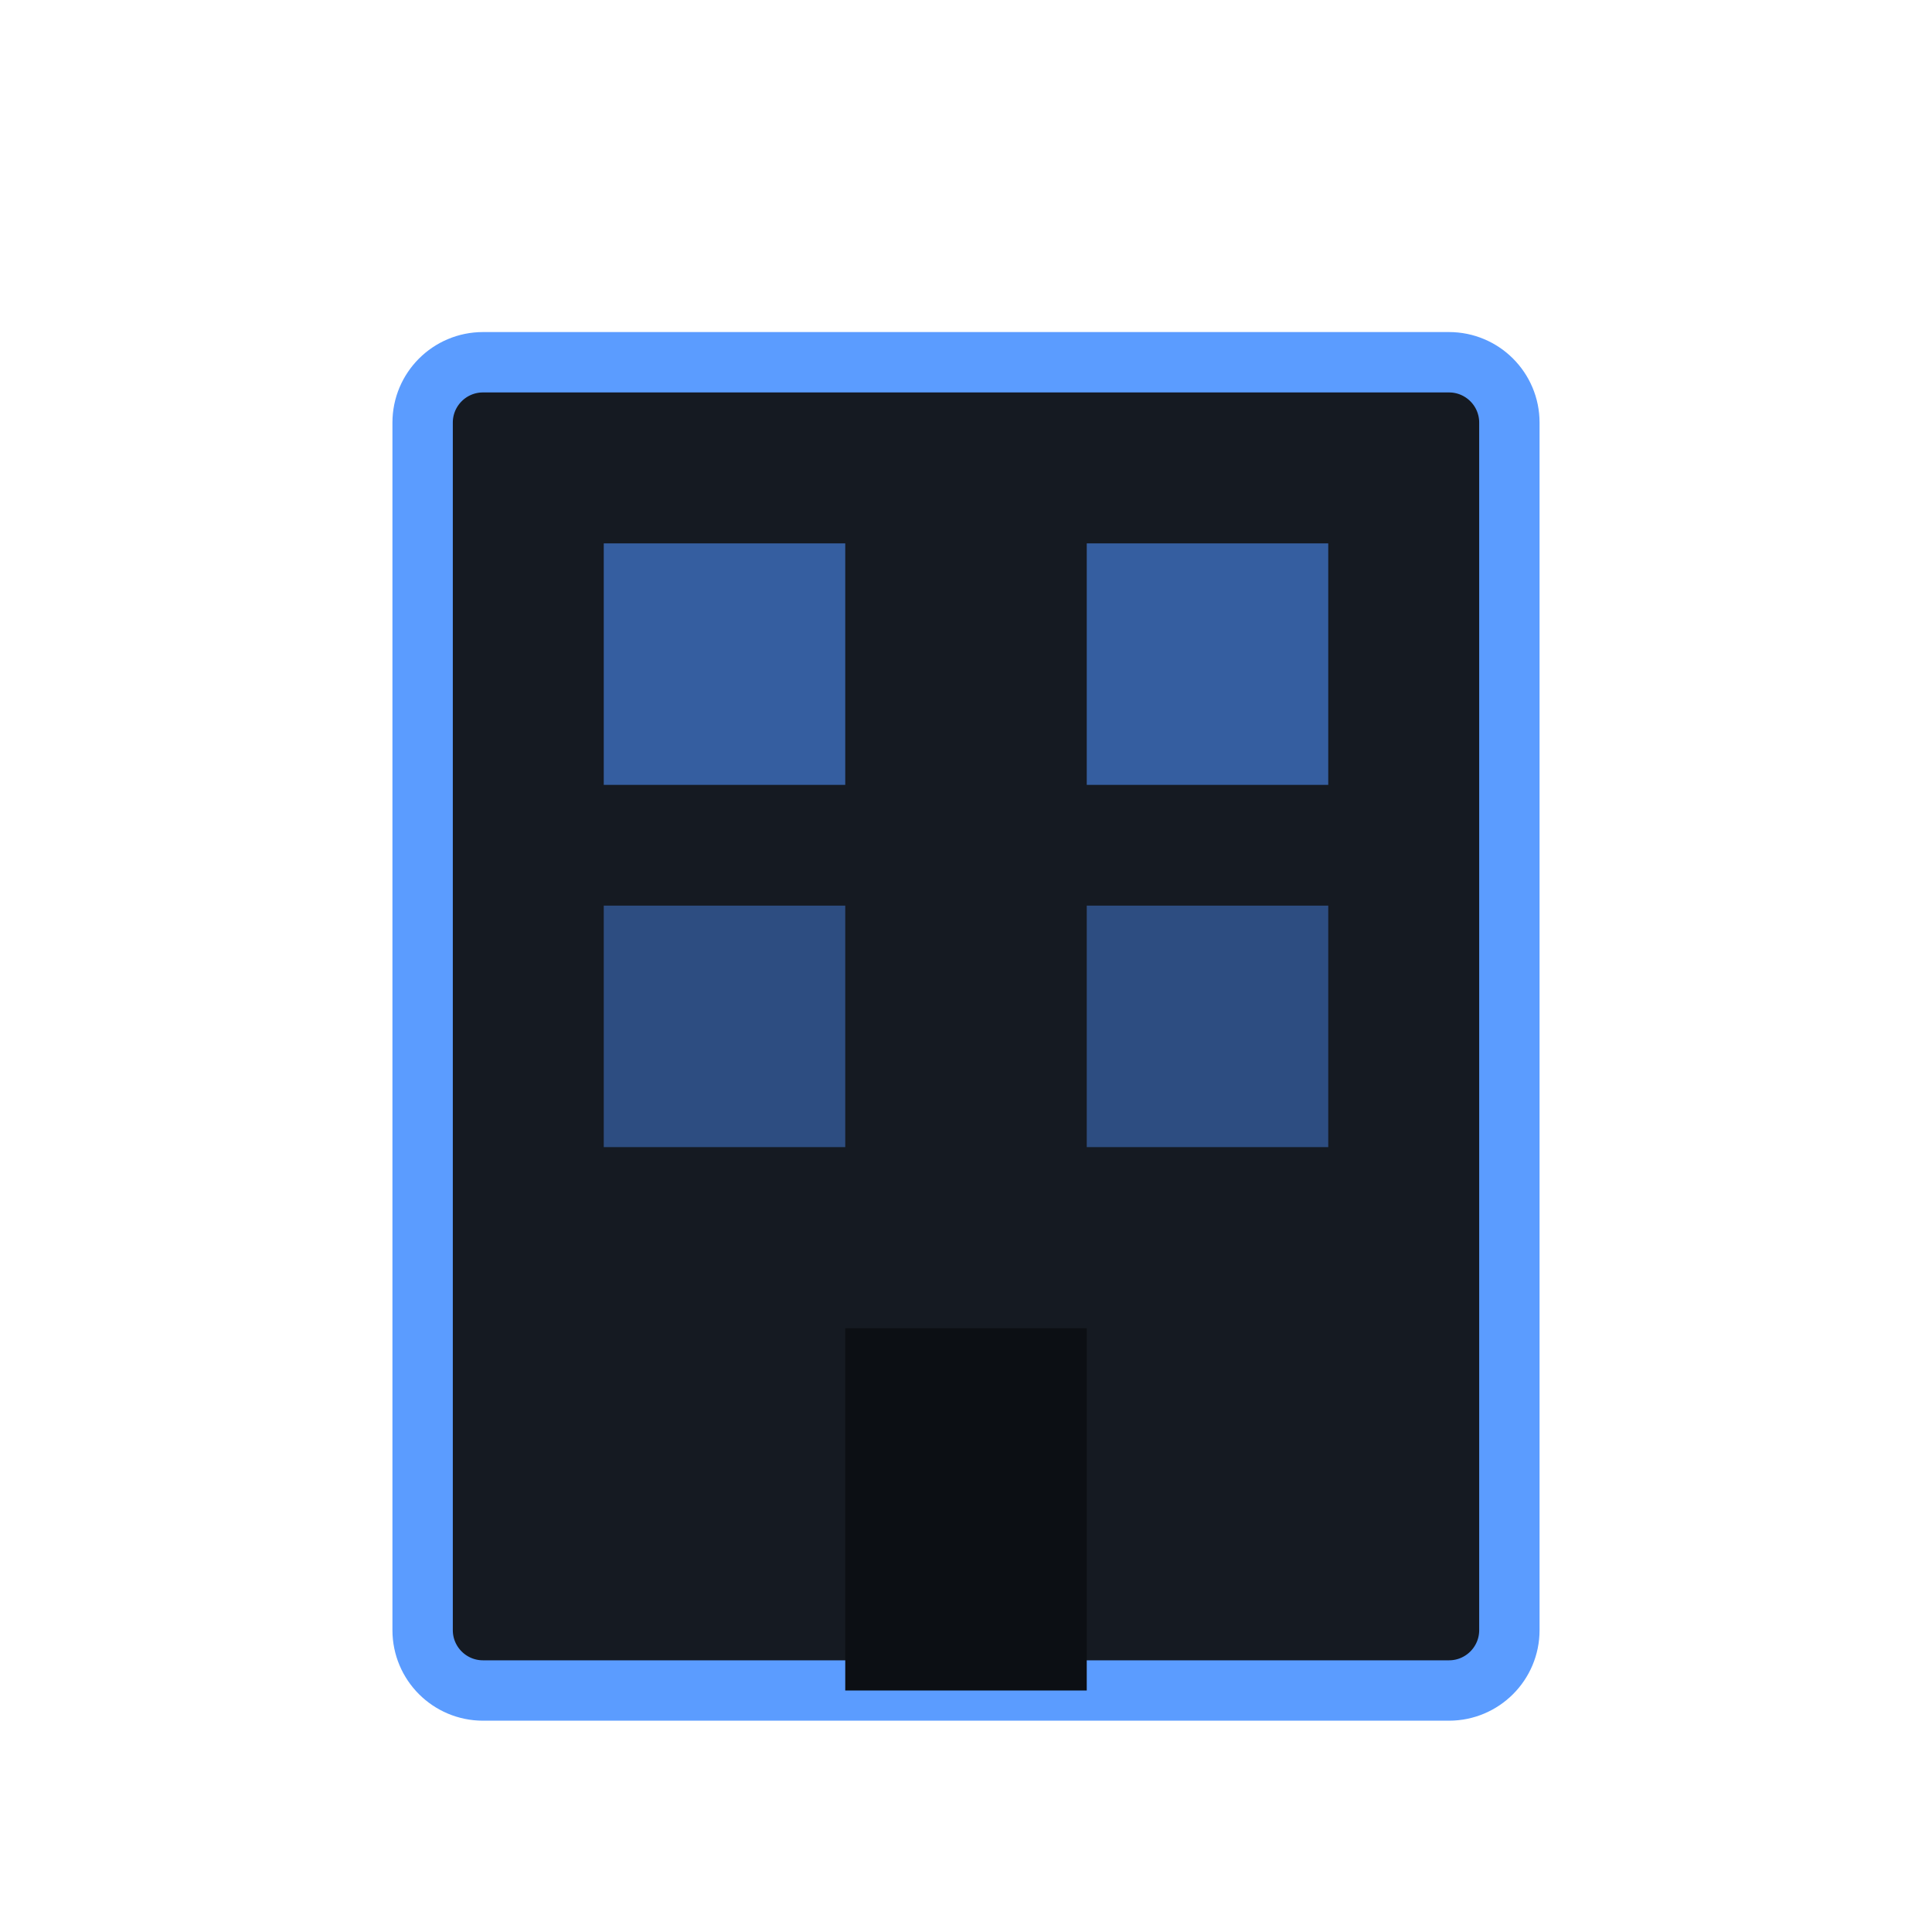
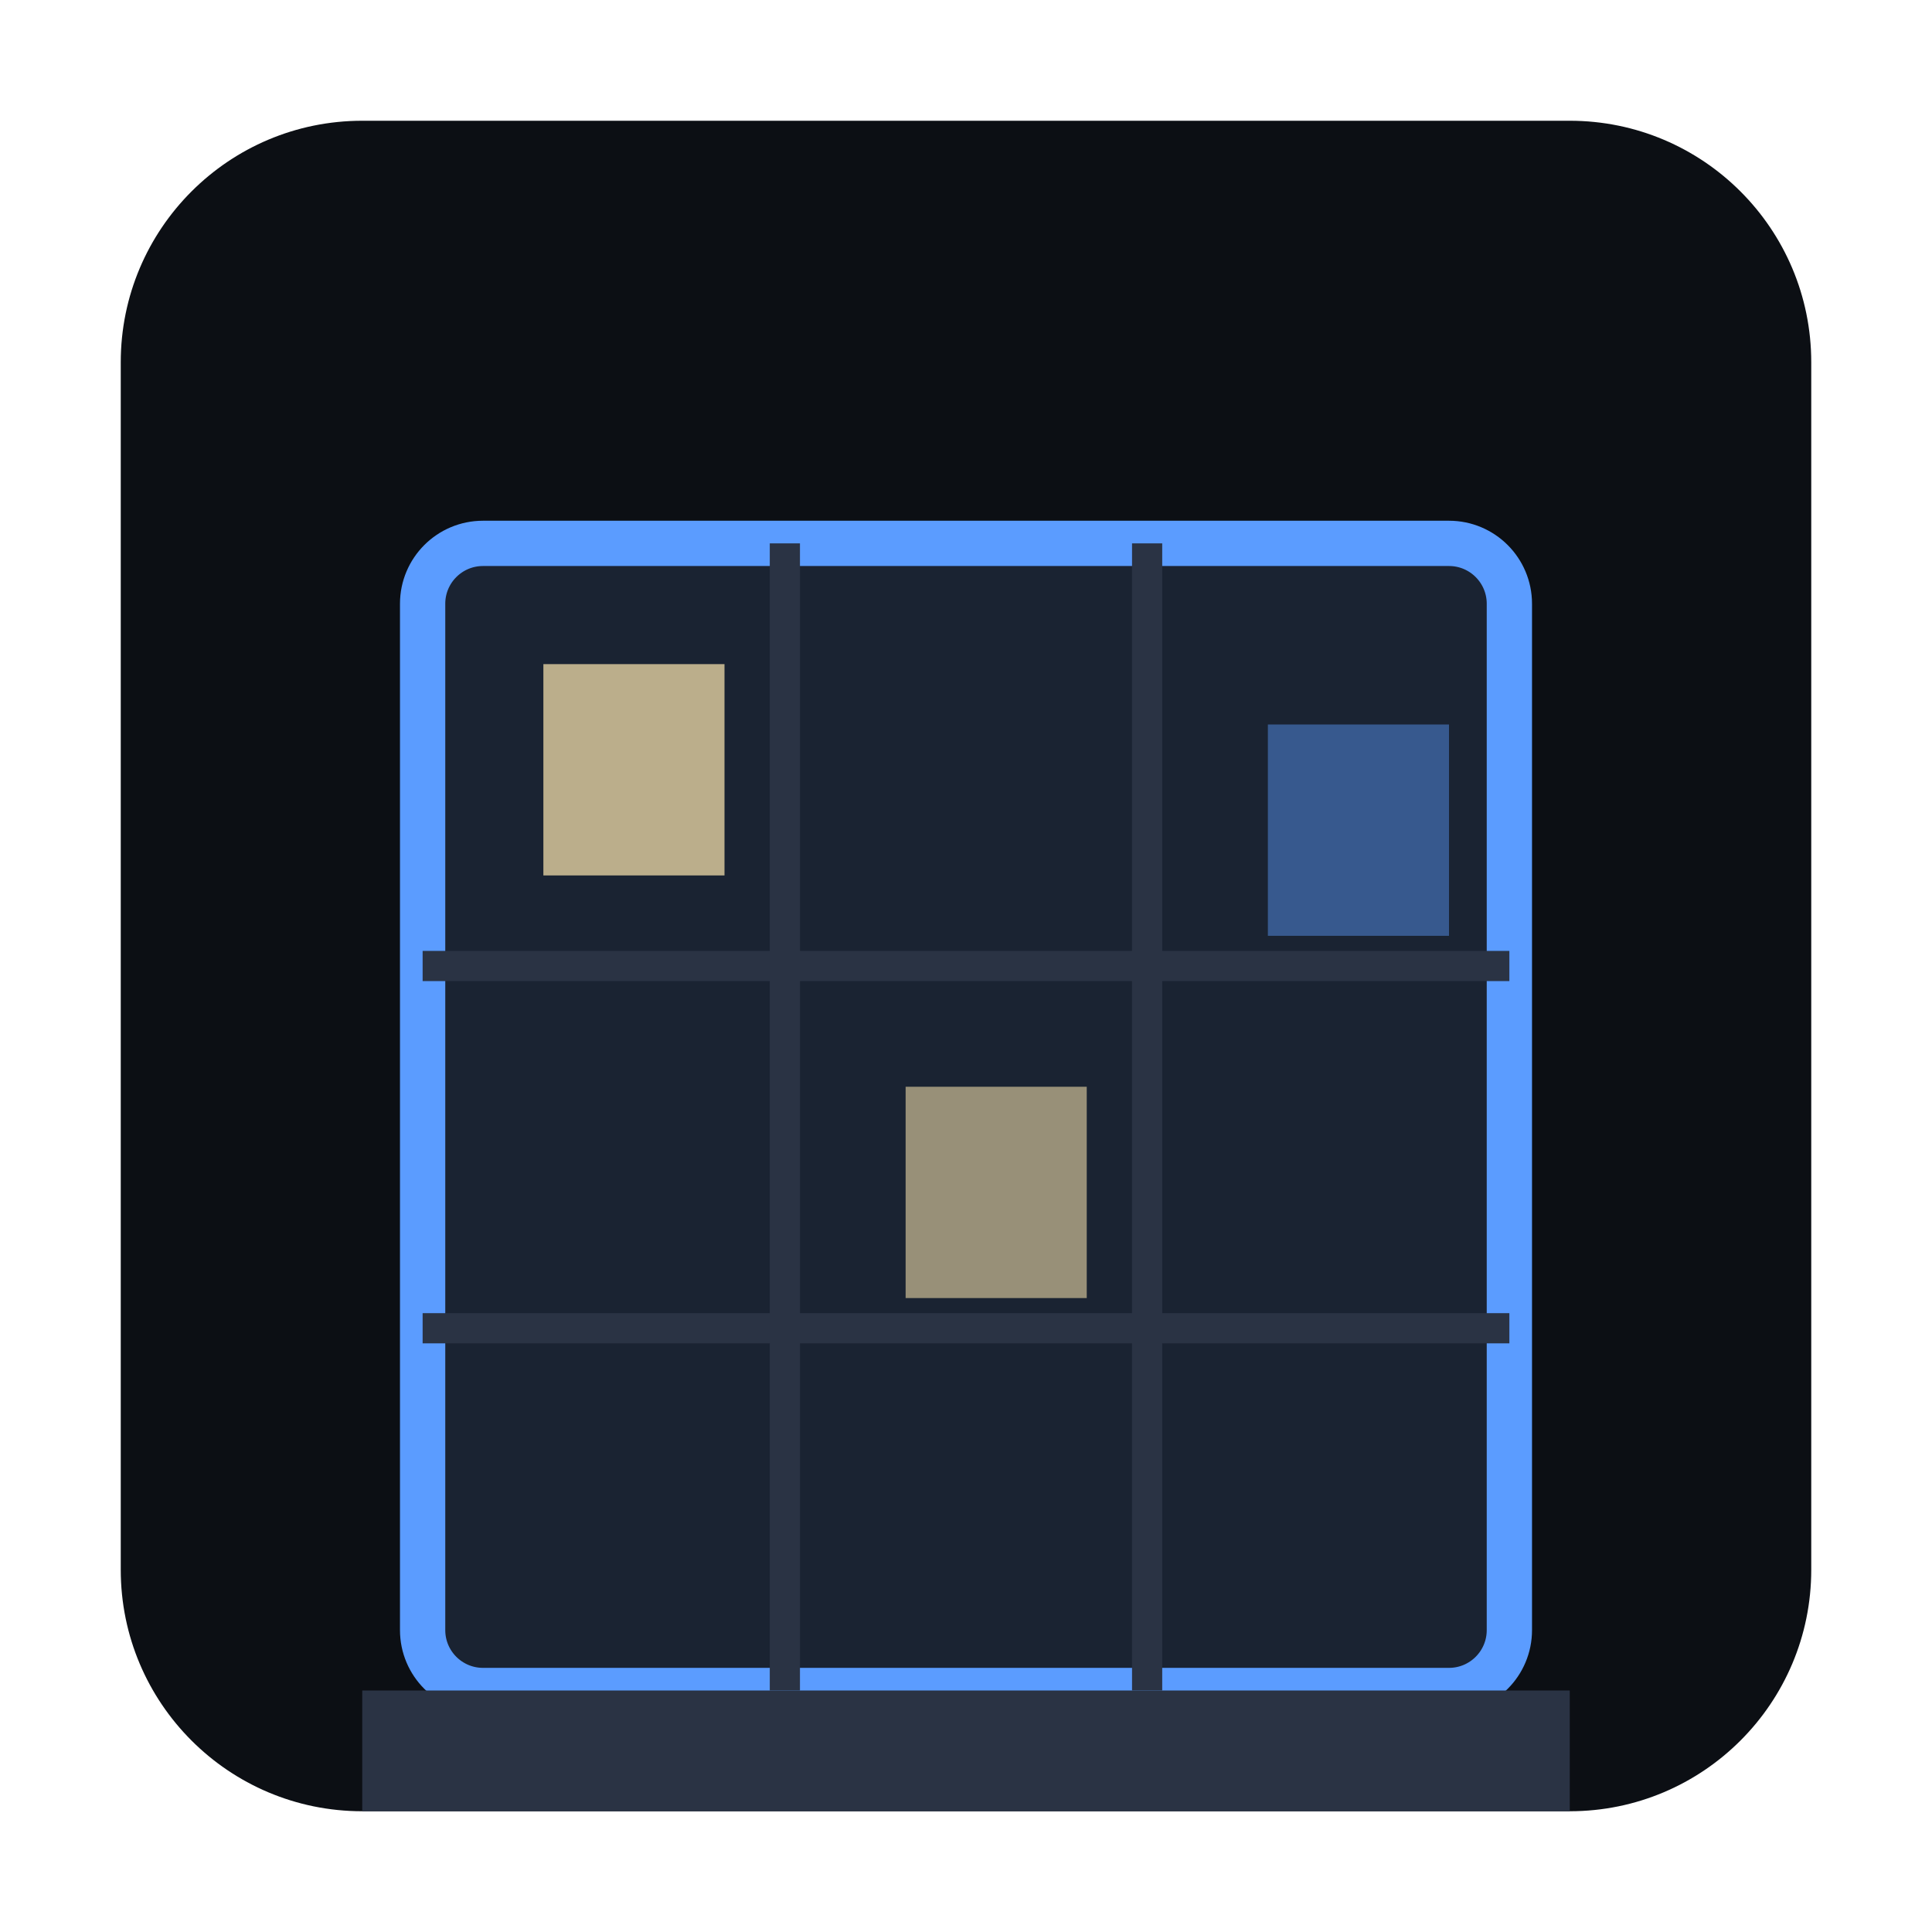
<svg xmlns="http://www.w3.org/2000/svg" viewBox="0 0 64 64" fill="none" aria-hidden="true">
-   <rect x="14" y="12" width="36" height="44" rx="2" fill="#151a22" stroke="#5b9cff" stroke-width="2" />
-   <rect x="20" y="18" width="8" height="8" fill="#3d6fbf" opacity="0.8" />
-   <rect x="36" y="18" width="8" height="8" fill="#3d6fbf" opacity="0.8" />
-   <rect x="20" y="30" width="8" height="8" fill="#3d6fbf" opacity="0.6" />
-   <rect x="36" y="30" width="8" height="8" fill="#3d6fbf" opacity="0.6" />
-   <rect x="28" y="44" width="8" height="12" fill="#0c0f14" />
+   <rect x="4" y="4" width="56" height="56" rx="8" fill="#0c0f14" />
+   <rect x="14" y="18" width="36" height="38" rx="2" fill="#1a2332" stroke="#5b9cff" stroke-width="1.5" />
+   <g stroke="#2a3344" stroke-width="1">
+     <line x1="26" y1="18" x2="26" y2="56" />
+     <line x1="38" y1="18" x2="38" y2="56" />
+     <line x1="14" y1="32" x2="50" y2="32" />
+     <line x1="14" y1="44" x2="50" y2="44" />
+   </g>
+   <rect x="18" y="22" width="6" height="7" fill="#ffe9b0" opacity="0.7" />
+   <rect x="30" y="36" width="6" height="7" fill="#ffe9b0" opacity="0.55" />
+   <rect x="42" y="24" width="6" height="7" fill="#5b9cff" opacity="0.45" />
+   <rect x="12" y="56" width="40" height="4" fill="#2a3344" />
</svg>
